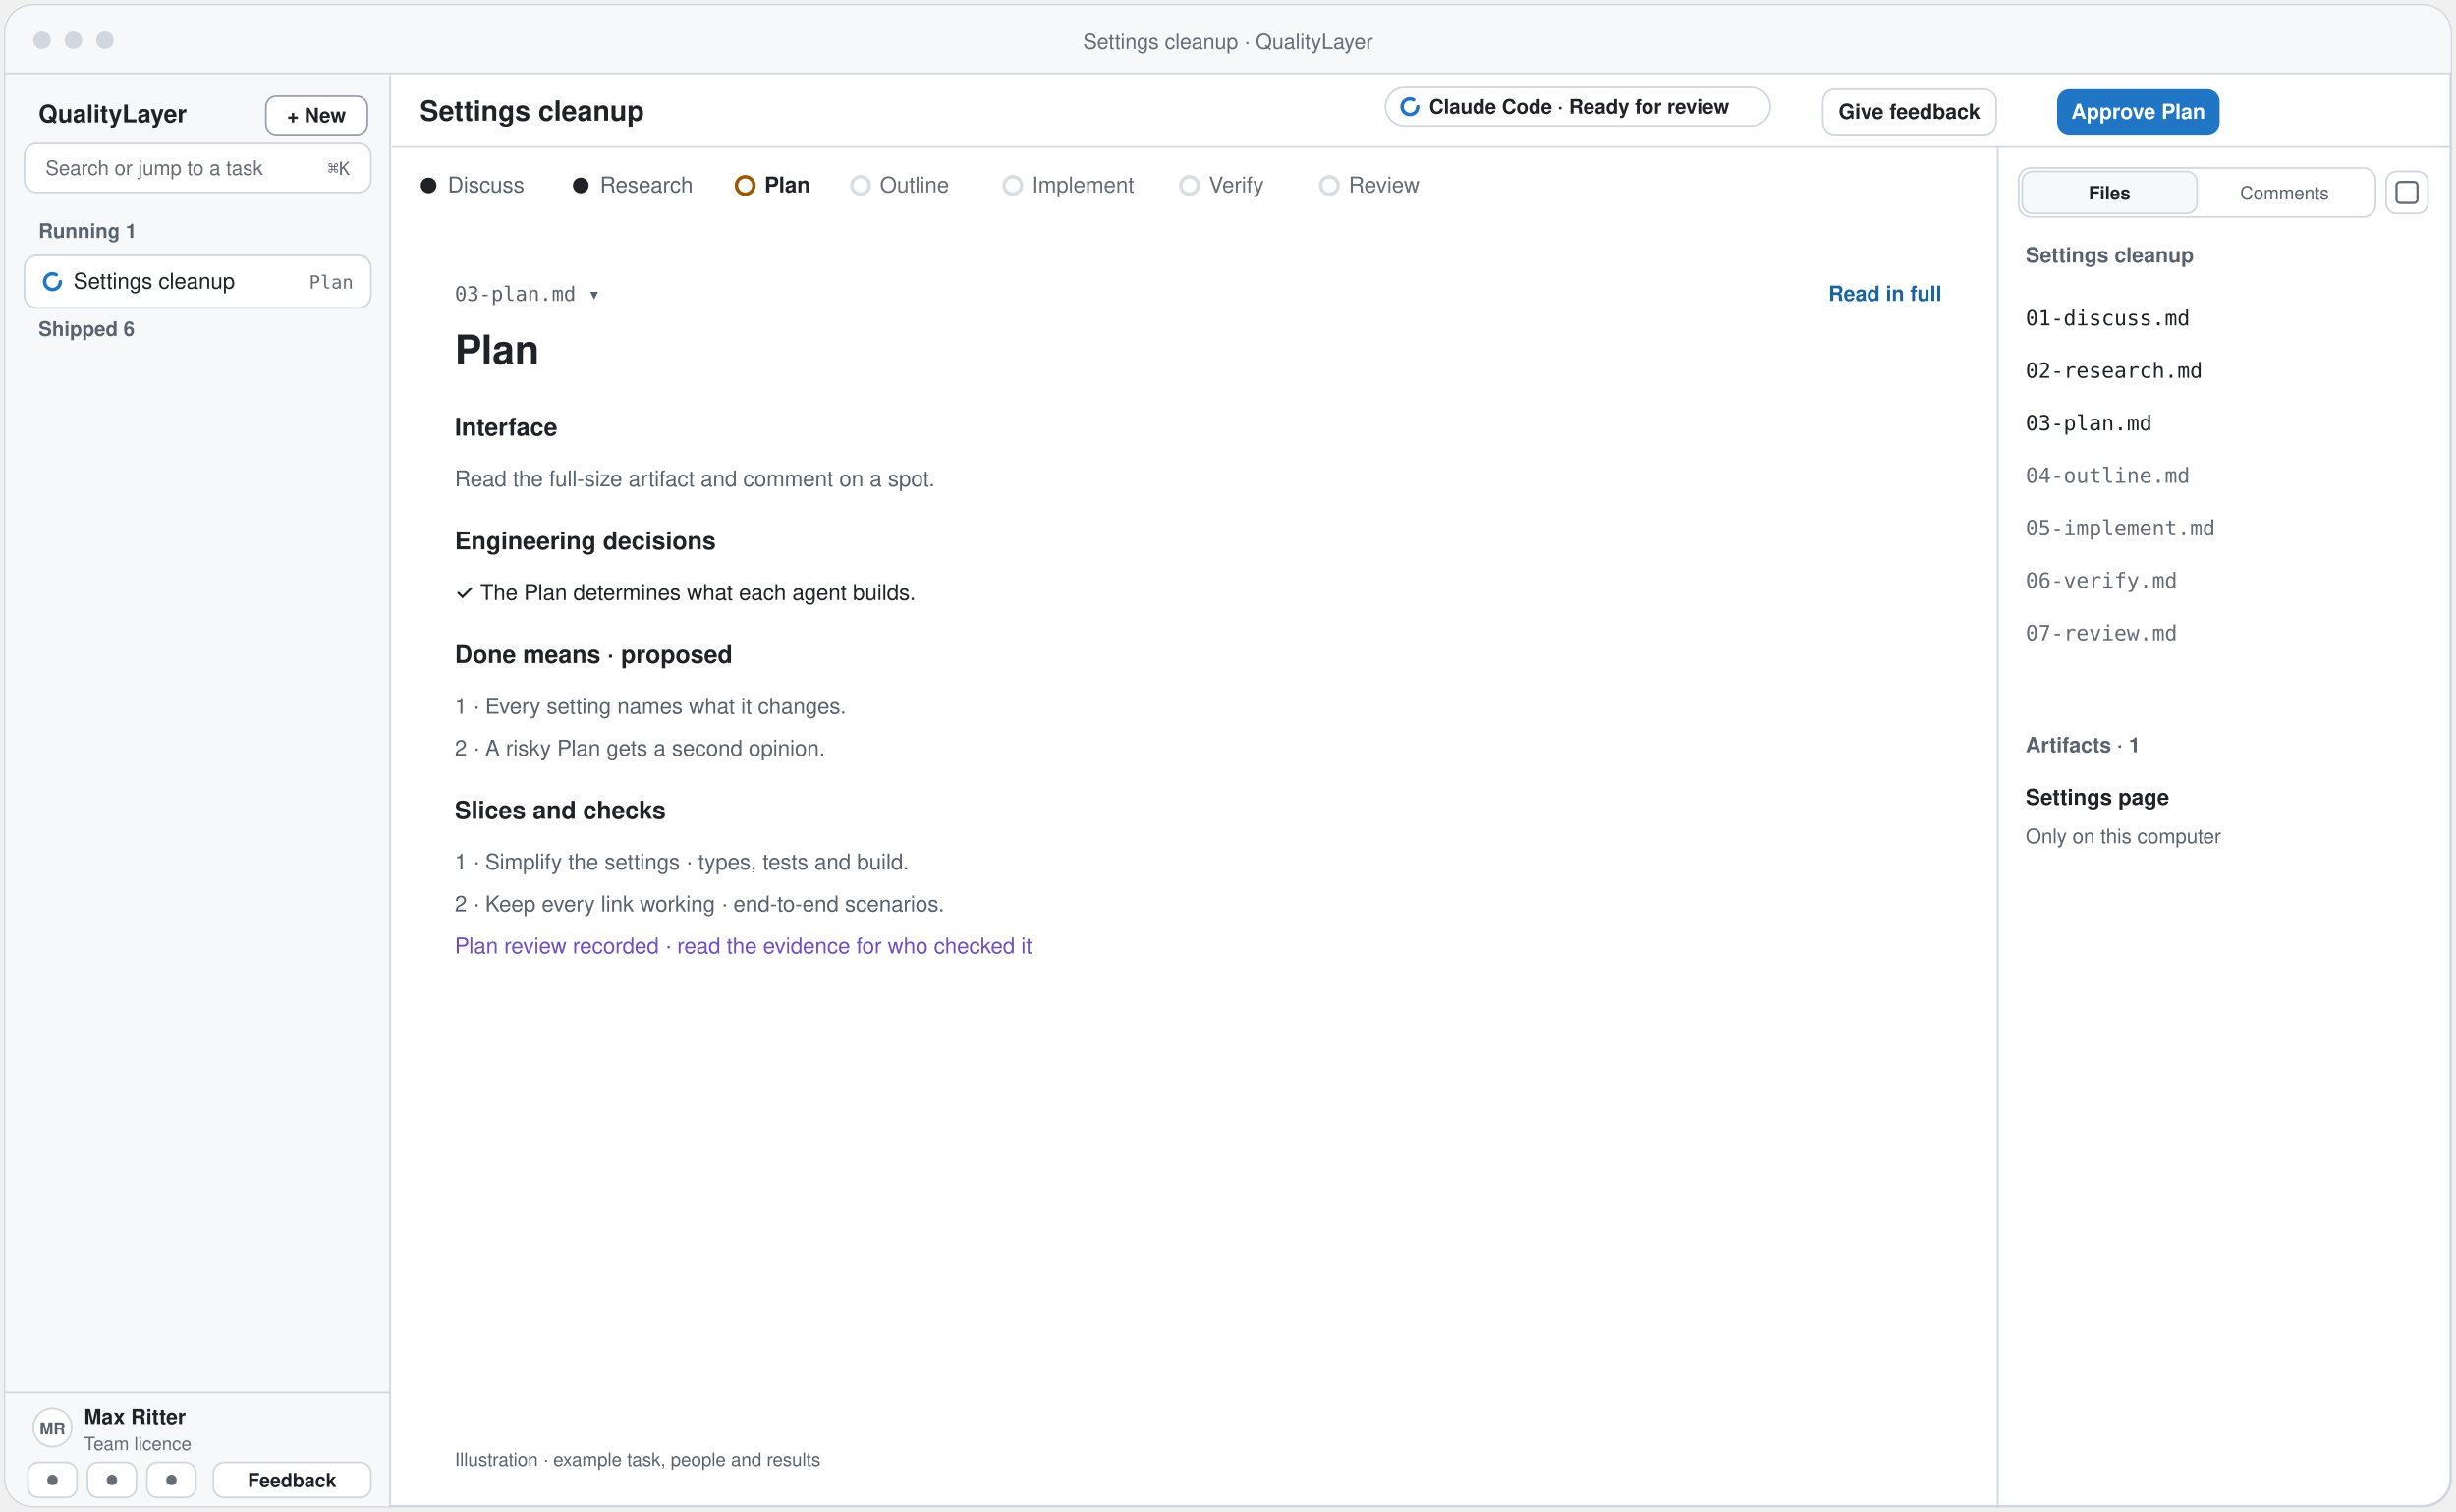
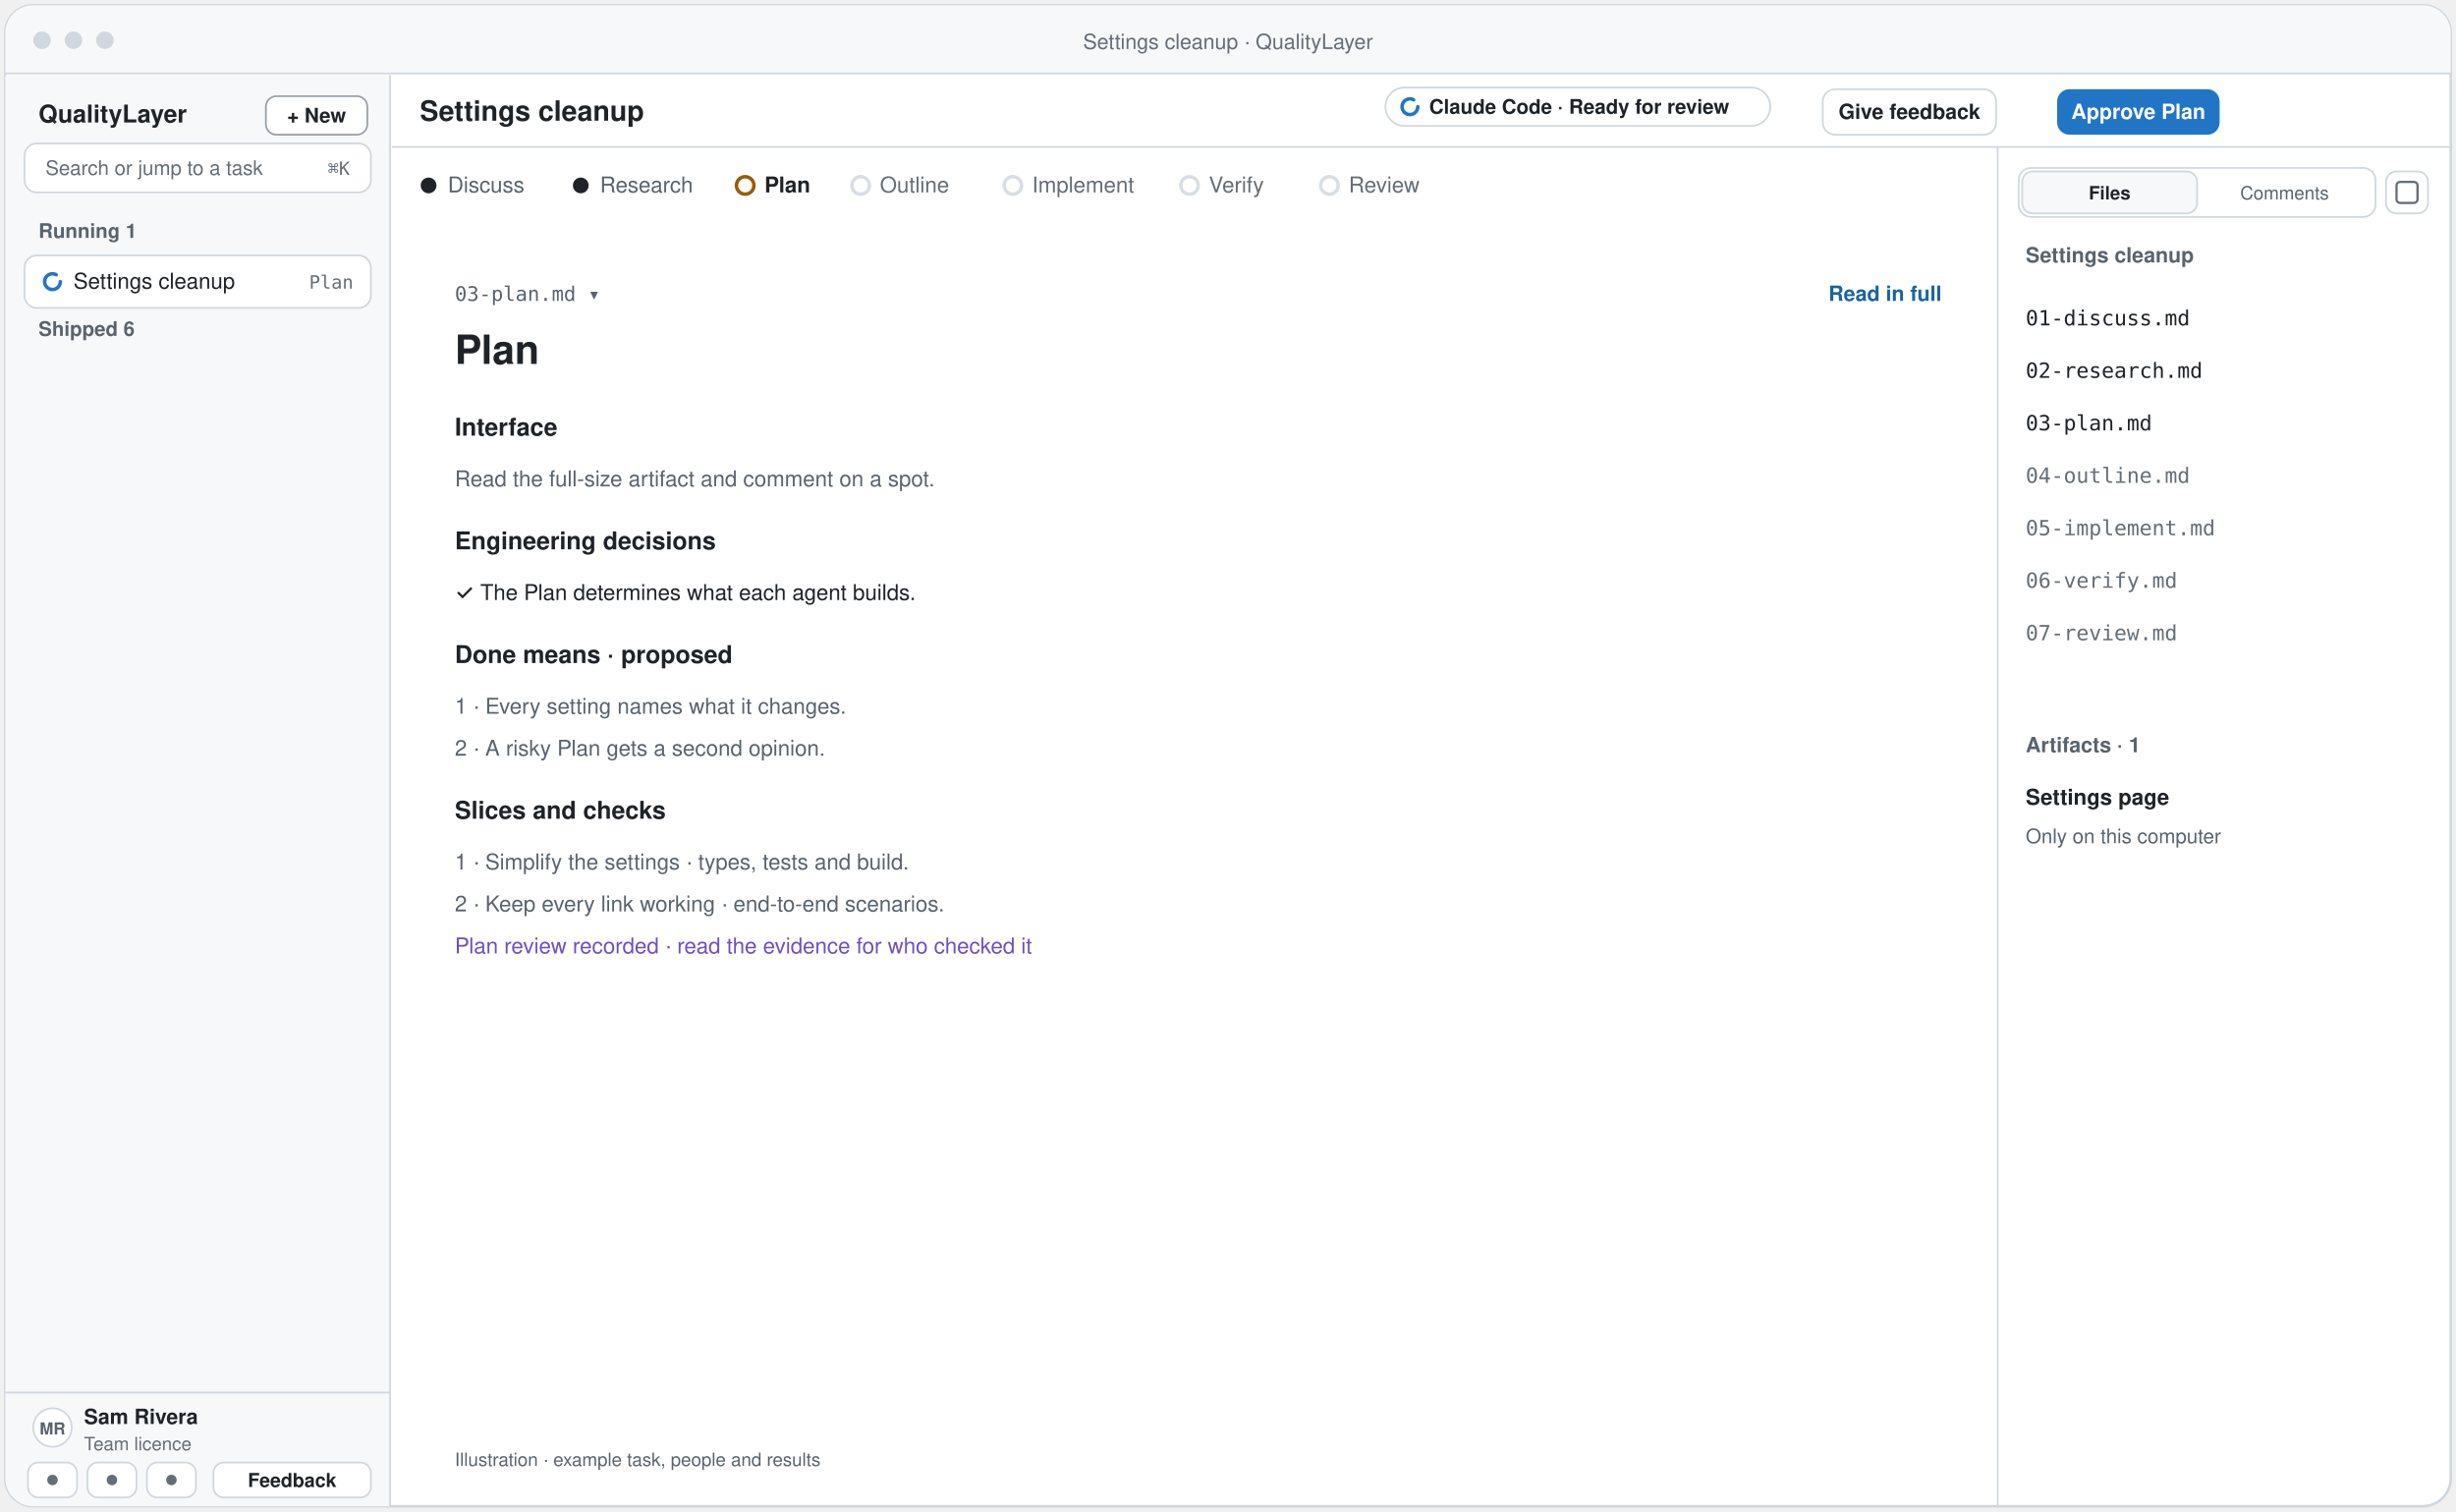
<svg xmlns="http://www.w3.org/2000/svg" style="background:#ffffff" width="1404" height="864" viewBox="-2 -2 1404 864" role="img" aria-label="Plan: named agent status, one focused Your turn card above the work, visible own words and Send for questions, and Files / Comments with artifacts within Files">
  <rect x="1" y="1" width="1398" height="858" rx="16" fill="#ffffff" stroke="#d0d7de" stroke-width="1.5" />
  <path d="M1 17 a16 16 0 0 1 16 -16 H1383 a16 16 0 0 1 16 16 V40 H1 Z" fill="#f6f8fa" />
  <line x1="1" y1="40" x2="1399" y2="40" stroke="#d0d7de" />
  <circle cx="22" cy="21" r="5" fill="#d0d7de" />
  <circle cx="40" cy="21" r="5" fill="#d0d7de" />
  <circle cx="58" cy="21" r="5" fill="#d0d7de" />
  <text x="700.0" y="26" font-family="-apple-system, BlinkMacSystemFont, 'Segoe UI', 'Helvetica Neue', Helvetica, Arial, sans-serif" font-size="12" font-weight="500" fill="#656d76" text-anchor="middle">Settings cleanup · QualityLayer</text>
  <path d="M1 41 H221 V859 H17 a16 16 0 0 1 -16 -16 Z" fill="#f6f8fa" />
  <line x1="221" y1="41" x2="221" y2="859" stroke="#d0d7de" />
  <text x="20" y="68" font-family="-apple-system, BlinkMacSystemFont, 'Segoe UI', 'Helvetica Neue', Helvetica, Arial, sans-serif" font-size="14" font-weight="700" fill="#1f2328" text-anchor="start">QualityLayer</text>
  <rect x="150" y="53" width="58" height="22" rx="6" fill="#ffffff" stroke="#59636e" stroke-opacity="0.6" />
  <text x="179" y="68" font-family="-apple-system, BlinkMacSystemFont, 'Segoe UI', 'Helvetica Neue', Helvetica, Arial, sans-serif" font-size="11.5" font-weight="600" fill="#1f2328" text-anchor="middle">+ New</text>
  <rect x="12" y="80" width="198" height="28" rx="7" fill="#ffffff" stroke="#d0d7de" />
  <text x="24" y="98" font-family="-apple-system, BlinkMacSystemFont, 'Segoe UI', 'Helvetica Neue', Helvetica, Arial, sans-serif" font-size="11.5" font-weight="400" fill="#656d76" text-anchor="start">Search or jump to a task</text>
  <text x="198" y="98" font-family="ui-monospace, SFMono-Regular, Menlo, Consolas, monospace" font-size="10.5" font-weight="500" fill="#656d76" text-anchor="end">⌘K</text>
  <text x="20" y="134" font-family="-apple-system, BlinkMacSystemFont, 'Segoe UI', 'Helvetica Neue', Helvetica, Arial, sans-serif" font-size="11.5" font-weight="650" fill="#59636e" text-anchor="start">Running  1</text>
  <rect x="12" y="144" width="198" height="30" rx="7" fill="#ffffff" stroke="#d0d7de" />
  <circle cx="28" cy="159" r="4.5" fill="none" stroke="#2076c5" stroke-width="2" stroke-dasharray="23.4 5.4" stroke-linecap="round" />
  <text x="40" y="163" font-family="-apple-system, BlinkMacSystemFont, 'Segoe UI', 'Helvetica Neue', Helvetica, Arial, sans-serif" font-size="12.5" font-weight="500" fill="#1f2328" text-anchor="start">Settings cleanup</text>
  <text x="200" y="163" font-family="ui-monospace, SFMono-Regular, Menlo, Consolas, monospace" font-size="10.5" font-weight="500" fill="#656d76" text-anchor="end">Plan</text>
  <text x="20" y="190" font-family="-apple-system, BlinkMacSystemFont, 'Segoe UI', 'Helvetica Neue', Helvetica, Arial, sans-serif" font-size="11.5" font-weight="650" fill="#59636e" text-anchor="start">Shipped  6</text>
  <line x1="1" y1="794" x2="221" y2="794" stroke="#d0d7de" />
  <circle cx="28" cy="814" r="11" fill="#ffffff" stroke="#d0d7de" />
  <text x="28" y="818" font-family="-apple-system, BlinkMacSystemFont, 'Segoe UI', 'Helvetica Neue', Helvetica, Arial, sans-serif" font-size="9.5" font-weight="650" fill="#59636e" text-anchor="middle">MR</text>
-   <text x="46" y="812" font-family="-apple-system, BlinkMacSystemFont, 'Segoe UI', 'Helvetica Neue', Helvetica, Arial, sans-serif" font-size="12" font-weight="600" fill="#1f2328" text-anchor="start">Max Ritter</text>
+   <text x="46" y="812" font-family="-apple-system, BlinkMacSystemFont, 'Segoe UI', 'Helvetica Neue', Helvetica, Arial, sans-serif" font-size="12" font-weight="600" fill="#1f2328" text-anchor="start">Sam Rivera</text>
  <text x="46" y="827" font-family="-apple-system, BlinkMacSystemFont, 'Segoe UI', 'Helvetica Neue', Helvetica, Arial, sans-serif" font-size="10.5" font-weight="400" fill="#656d76" text-anchor="start">Team licence</text>
  <rect x="14" y="834" width="28" height="20" rx="6" fill="#ffffff" stroke="#d0d7de" />
  <circle cx="28" cy="844" r="3" fill="#656d76" />
  <rect x="48" y="834" width="28" height="20" rx="6" fill="#ffffff" stroke="#d0d7de" />
  <circle cx="62" cy="844" r="3" fill="#656d76" />
  <rect x="82" y="834" width="28" height="20" rx="6" fill="#ffffff" stroke="#d0d7de" />
  <circle cx="96" cy="844" r="3" fill="#656d76" />
  <rect x="120" y="834" width="90" height="20" rx="6" fill="#ffffff" stroke="#d0d7de" />
  <text x="165" y="848" font-family="-apple-system, BlinkMacSystemFont, 'Segoe UI', 'Helvetica Neue', Helvetica, Arial, sans-serif" font-size="11" font-weight="600" fill="#1f2328" text-anchor="middle">Feedback</text>
  <text x="238" y="67" font-family="-apple-system, BlinkMacSystemFont, 'Segoe UI', 'Helvetica Neue', Helvetica, Arial, sans-serif" font-size="16" font-weight="650" fill="#1f2328" text-anchor="start">Settings cleanup</text>
  <circle cx="243" cy="104" r="4.5" fill="#1f2328" />
  <text x="254" y="108" font-family="-apple-system, BlinkMacSystemFont, 'Segoe UI', 'Helvetica Neue', Helvetica, Arial, sans-serif" font-size="12.5" font-weight="400" fill="#59636e">Discuss</text>
  <circle cx="330.0" cy="104" r="4.5" fill="#1f2328" />
  <text x="341.0" y="108" font-family="-apple-system, BlinkMacSystemFont, 'Segoe UI', 'Helvetica Neue', Helvetica, Arial, sans-serif" font-size="12.5" font-weight="400" fill="#59636e">Research</text>
  <circle cx="424.0" cy="104" r="5" fill="none" stroke="#9a5b00" stroke-width="2" />
  <text x="435.0" y="108" font-family="-apple-system, BlinkMacSystemFont, 'Segoe UI', 'Helvetica Neue', Helvetica, Arial, sans-serif" font-size="12.5" font-weight="600" fill="#1f2328">Plan</text>
  <circle cx="490.0" cy="104" r="5" fill="none" stroke="#d8dee4" stroke-width="2" />
  <text x="501.0" y="108" font-family="-apple-system, BlinkMacSystemFont, 'Segoe UI', 'Helvetica Neue', Helvetica, Arial, sans-serif" font-size="12.5" font-weight="400" fill="#656d76">Outline</text>
  <circle cx="577.0" cy="104" r="5" fill="none" stroke="#d8dee4" stroke-width="2" />
  <text x="588.0" y="108" font-family="-apple-system, BlinkMacSystemFont, 'Segoe UI', 'Helvetica Neue', Helvetica, Arial, sans-serif" font-size="12.5" font-weight="400" fill="#656d76">Implement</text>
  <circle cx="678.0" cy="104" r="5" fill="none" stroke="#d8dee4" stroke-width="2" />
  <text x="689.0" y="108" font-family="-apple-system, BlinkMacSystemFont, 'Segoe UI', 'Helvetica Neue', Helvetica, Arial, sans-serif" font-size="12.5" font-weight="400" fill="#656d76">Verify</text>
  <circle cx="758.0" cy="104" r="5" fill="none" stroke="#d8dee4" stroke-width="2" />
  <text x="769.0" y="108" font-family="-apple-system, BlinkMacSystemFont, 'Segoe UI', 'Helvetica Neue', Helvetica, Arial, sans-serif" font-size="12.5" font-weight="400" fill="#656d76">Review</text>
  <rect x="790" y="48" width="220.0" height="22" rx="11" fill="#ffffff" stroke="#d0d7de" />
  <circle cx="804" cy="59" r="4.5" fill="none" stroke="#2076c5" stroke-width="2" stroke-dasharray="23.4 5.4" stroke-linecap="round" />
  <text x="815" y="63" font-family="-apple-system, BlinkMacSystemFont, 'Segoe UI', 'Helvetica Neue', Helvetica, Arial, sans-serif" font-size="11.5" font-weight="600" fill="#1f2328" text-anchor="start">Claude Code · Ready for review</text>
  <rect x="1040" y="49" width="99.12" height="26" rx="7" fill="#ffffff" stroke="#d0d7de" />
  <text x="1089.56" y="66.0" font-family="-apple-system, BlinkMacSystemFont, 'Segoe UI', 'Helvetica Neue', Helvetica, Arial, sans-serif" font-size="12" font-weight="600" fill="#1f2328" text-anchor="middle">Give feedback</text>
  <rect x="1174" y="49" width="92.88" height="26" rx="7" fill="#2076c5" />
  <text x="1220.44" y="66.0" font-family="-apple-system, BlinkMacSystemFont, 'Segoe UI', 'Helvetica Neue', Helvetica, Arial, sans-serif" font-size="12" font-weight="650" fill="#ffffff" text-anchor="middle">Approve Plan</text>
  <line x1="222" y1="82" x2="1400" y2="82" stroke="#d0d7de" />
  <text x="258" y="170" font-family="ui-monospace, SFMono-Regular, Menlo, Consolas, monospace" font-size="11.5" font-weight="500" fill="#59636e" text-anchor="start">03-plan.md  ▾</text>
  <text x="1108" y="170" font-family="-apple-system, BlinkMacSystemFont, 'Segoe UI', 'Helvetica Neue', Helvetica, Arial, sans-serif" font-size="12" font-weight="600" fill="#1a649f" text-anchor="end">Read in full</text>
  <text x="258" y="206" font-family="-apple-system, BlinkMacSystemFont, 'Segoe UI', 'Helvetica Neue', Helvetica, Arial, sans-serif" font-size="23" font-weight="650" fill="#1f2328" text-anchor="start">Plan</text>
  <text x="258" y="247" font-family="-apple-system, BlinkMacSystemFont, 'Segoe UI', 'Helvetica Neue', Helvetica, Arial, sans-serif" font-size="14" font-weight="650" fill="#1f2328" text-anchor="start">Interface</text>
  <text x="258" y="276" font-family="-apple-system, BlinkMacSystemFont, 'Segoe UI', 'Helvetica Neue', Helvetica, Arial, sans-serif" font-size="12.5" font-weight="500" fill="#59636e" text-anchor="start">Read the full-size artifact and comment on a spot.</text>
  <text x="258" y="312" font-family="-apple-system, BlinkMacSystemFont, 'Segoe UI', 'Helvetica Neue', Helvetica, Arial, sans-serif" font-size="14" font-weight="650" fill="#1f2328" text-anchor="start">Engineering decisions</text>
  <text x="258" y="341" font-family="-apple-system, BlinkMacSystemFont, 'Segoe UI', 'Helvetica Neue', Helvetica, Arial, sans-serif" font-size="12.5" font-weight="500" fill="#1f2328" text-anchor="start">✓ The Plan determines what each agent builds.</text>
  <text x="258" y="377" font-family="-apple-system, BlinkMacSystemFont, 'Segoe UI', 'Helvetica Neue', Helvetica, Arial, sans-serif" font-size="14" font-weight="650" fill="#1f2328" text-anchor="start">Done means · proposed</text>
  <text x="258" y="406" font-family="-apple-system, BlinkMacSystemFont, 'Segoe UI', 'Helvetica Neue', Helvetica, Arial, sans-serif" font-size="12.5" font-weight="500" fill="#59636e" text-anchor="start">1 · Every setting names what it changes.</text>
  <text x="258" y="430" font-family="-apple-system, BlinkMacSystemFont, 'Segoe UI', 'Helvetica Neue', Helvetica, Arial, sans-serif" font-size="12.5" font-weight="500" fill="#59636e" text-anchor="start">2 · A risky Plan gets a second opinion.</text>
  <text x="258" y="466" font-family="-apple-system, BlinkMacSystemFont, 'Segoe UI', 'Helvetica Neue', Helvetica, Arial, sans-serif" font-size="14" font-weight="650" fill="#1f2328" text-anchor="start">Slices and checks</text>
  <text x="258" y="495" font-family="-apple-system, BlinkMacSystemFont, 'Segoe UI', 'Helvetica Neue', Helvetica, Arial, sans-serif" font-size="12.5" font-weight="500" fill="#59636e" text-anchor="start">1 · Simplify the settings · types, tests and build.</text>
  <text x="258" y="519" font-family="-apple-system, BlinkMacSystemFont, 'Segoe UI', 'Helvetica Neue', Helvetica, Arial, sans-serif" font-size="12.5" font-weight="500" fill="#59636e" text-anchor="start">2 · Keep every link working · end-to-end scenarios.</text>
  <text x="258" y="543" font-family="-apple-system, BlinkMacSystemFont, 'Segoe UI', 'Helvetica Neue', Helvetica, Arial, sans-serif" font-size="12.5" font-weight="500" fill="#6f4fc2" text-anchor="start">Plan review recorded · read the evidence for who checked it</text>
  <line x1="1140" y1="82" x2="1140" y2="860" stroke="#d0d7de" />
  <rect x="1152" y="94" width="204" height="28" rx="7" fill="#ffffff" stroke="#d0d7de" />
  <rect x="1154.0" y="96" width="100.0" height="24" rx="6" fill="#f6f8fa" stroke="#d0d7de" />
  <text x="1204.0" y="112" font-family="-apple-system, BlinkMacSystemFont, 'Segoe UI', 'Helvetica Neue', Helvetica, Arial, sans-serif" font-size="10.5" font-weight="600" fill="#1f2328" text-anchor="middle">Files</text>
  <text x="1304.0" y="112" font-family="-apple-system, BlinkMacSystemFont, 'Segoe UI', 'Helvetica Neue', Helvetica, Arial, sans-serif" font-size="10.5" font-weight="500" fill="#59636e" text-anchor="middle">Comments</text>
  <rect x="1362" y="96" width="24" height="24" rx="6" fill="#ffffff" stroke="#d0d7de" />
  <rect x="1368" y="102" width="12" height="12" rx="2" fill="none" stroke="#656d76" stroke-width="1.3" />
  <text x="1156" y="148" font-family="-apple-system, BlinkMacSystemFont, 'Segoe UI', 'Helvetica Neue', Helvetica, Arial, sans-serif" font-size="12" font-weight="600" fill="#59636e" text-anchor="start">Settings cleanup</text>
  <text x="1156" y="184" font-family="ui-monospace, SFMono-Regular, Menlo, Consolas, monospace" font-size="12" font-weight="500" fill="#1f2328" text-anchor="start">01-discuss.md</text>
  <text x="1156" y="214" font-family="ui-monospace, SFMono-Regular, Menlo, Consolas, monospace" font-size="12" font-weight="500" fill="#1f2328" text-anchor="start">02-research.md</text>
  <text x="1156" y="244" font-family="ui-monospace, SFMono-Regular, Menlo, Consolas, monospace" font-size="12" font-weight="500" fill="#1f2328" text-anchor="start">03-plan.md</text>
  <text x="1156" y="274" font-family="ui-monospace, SFMono-Regular, Menlo, Consolas, monospace" font-size="12" font-weight="500" fill="#656d76" text-anchor="start">04-outline.md</text>
  <text x="1156" y="304" font-family="ui-monospace, SFMono-Regular, Menlo, Consolas, monospace" font-size="12" font-weight="500" fill="#656d76" text-anchor="start">05-implement.md</text>
  <text x="1156" y="334" font-family="ui-monospace, SFMono-Regular, Menlo, Consolas, monospace" font-size="12" font-weight="500" fill="#656d76" text-anchor="start">06-verify.md</text>
  <text x="1156" y="364" font-family="ui-monospace, SFMono-Regular, Menlo, Consolas, monospace" font-size="12" font-weight="500" fill="#656d76" text-anchor="start">07-review.md</text>
  <text x="1156" y="428" font-family="-apple-system, BlinkMacSystemFont, 'Segoe UI', 'Helvetica Neue', Helvetica, Arial, sans-serif" font-size="12" font-weight="600" fill="#59636e" text-anchor="start">Artifacts · 1</text>
  <text x="1156" y="458" font-family="-apple-system, BlinkMacSystemFont, 'Segoe UI', 'Helvetica Neue', Helvetica, Arial, sans-serif" font-size="12.5" font-weight="600" fill="#1f2328" text-anchor="start">Settings page</text>
  <text x="1156" y="480" font-family="-apple-system, BlinkMacSystemFont, 'Segoe UI', 'Helvetica Neue', Helvetica, Arial, sans-serif" font-size="11.5" font-weight="400" fill="#59636e" text-anchor="start">Only on this computer</text>
  <text x="258" y="836" font-family="-apple-system, BlinkMacSystemFont, 'Segoe UI', 'Helvetica Neue', Helvetica, Arial, sans-serif" font-size="10.5" font-weight="400" fill="#59636e" text-anchor="start">Illustration · example task, people and results</text>
</svg>
